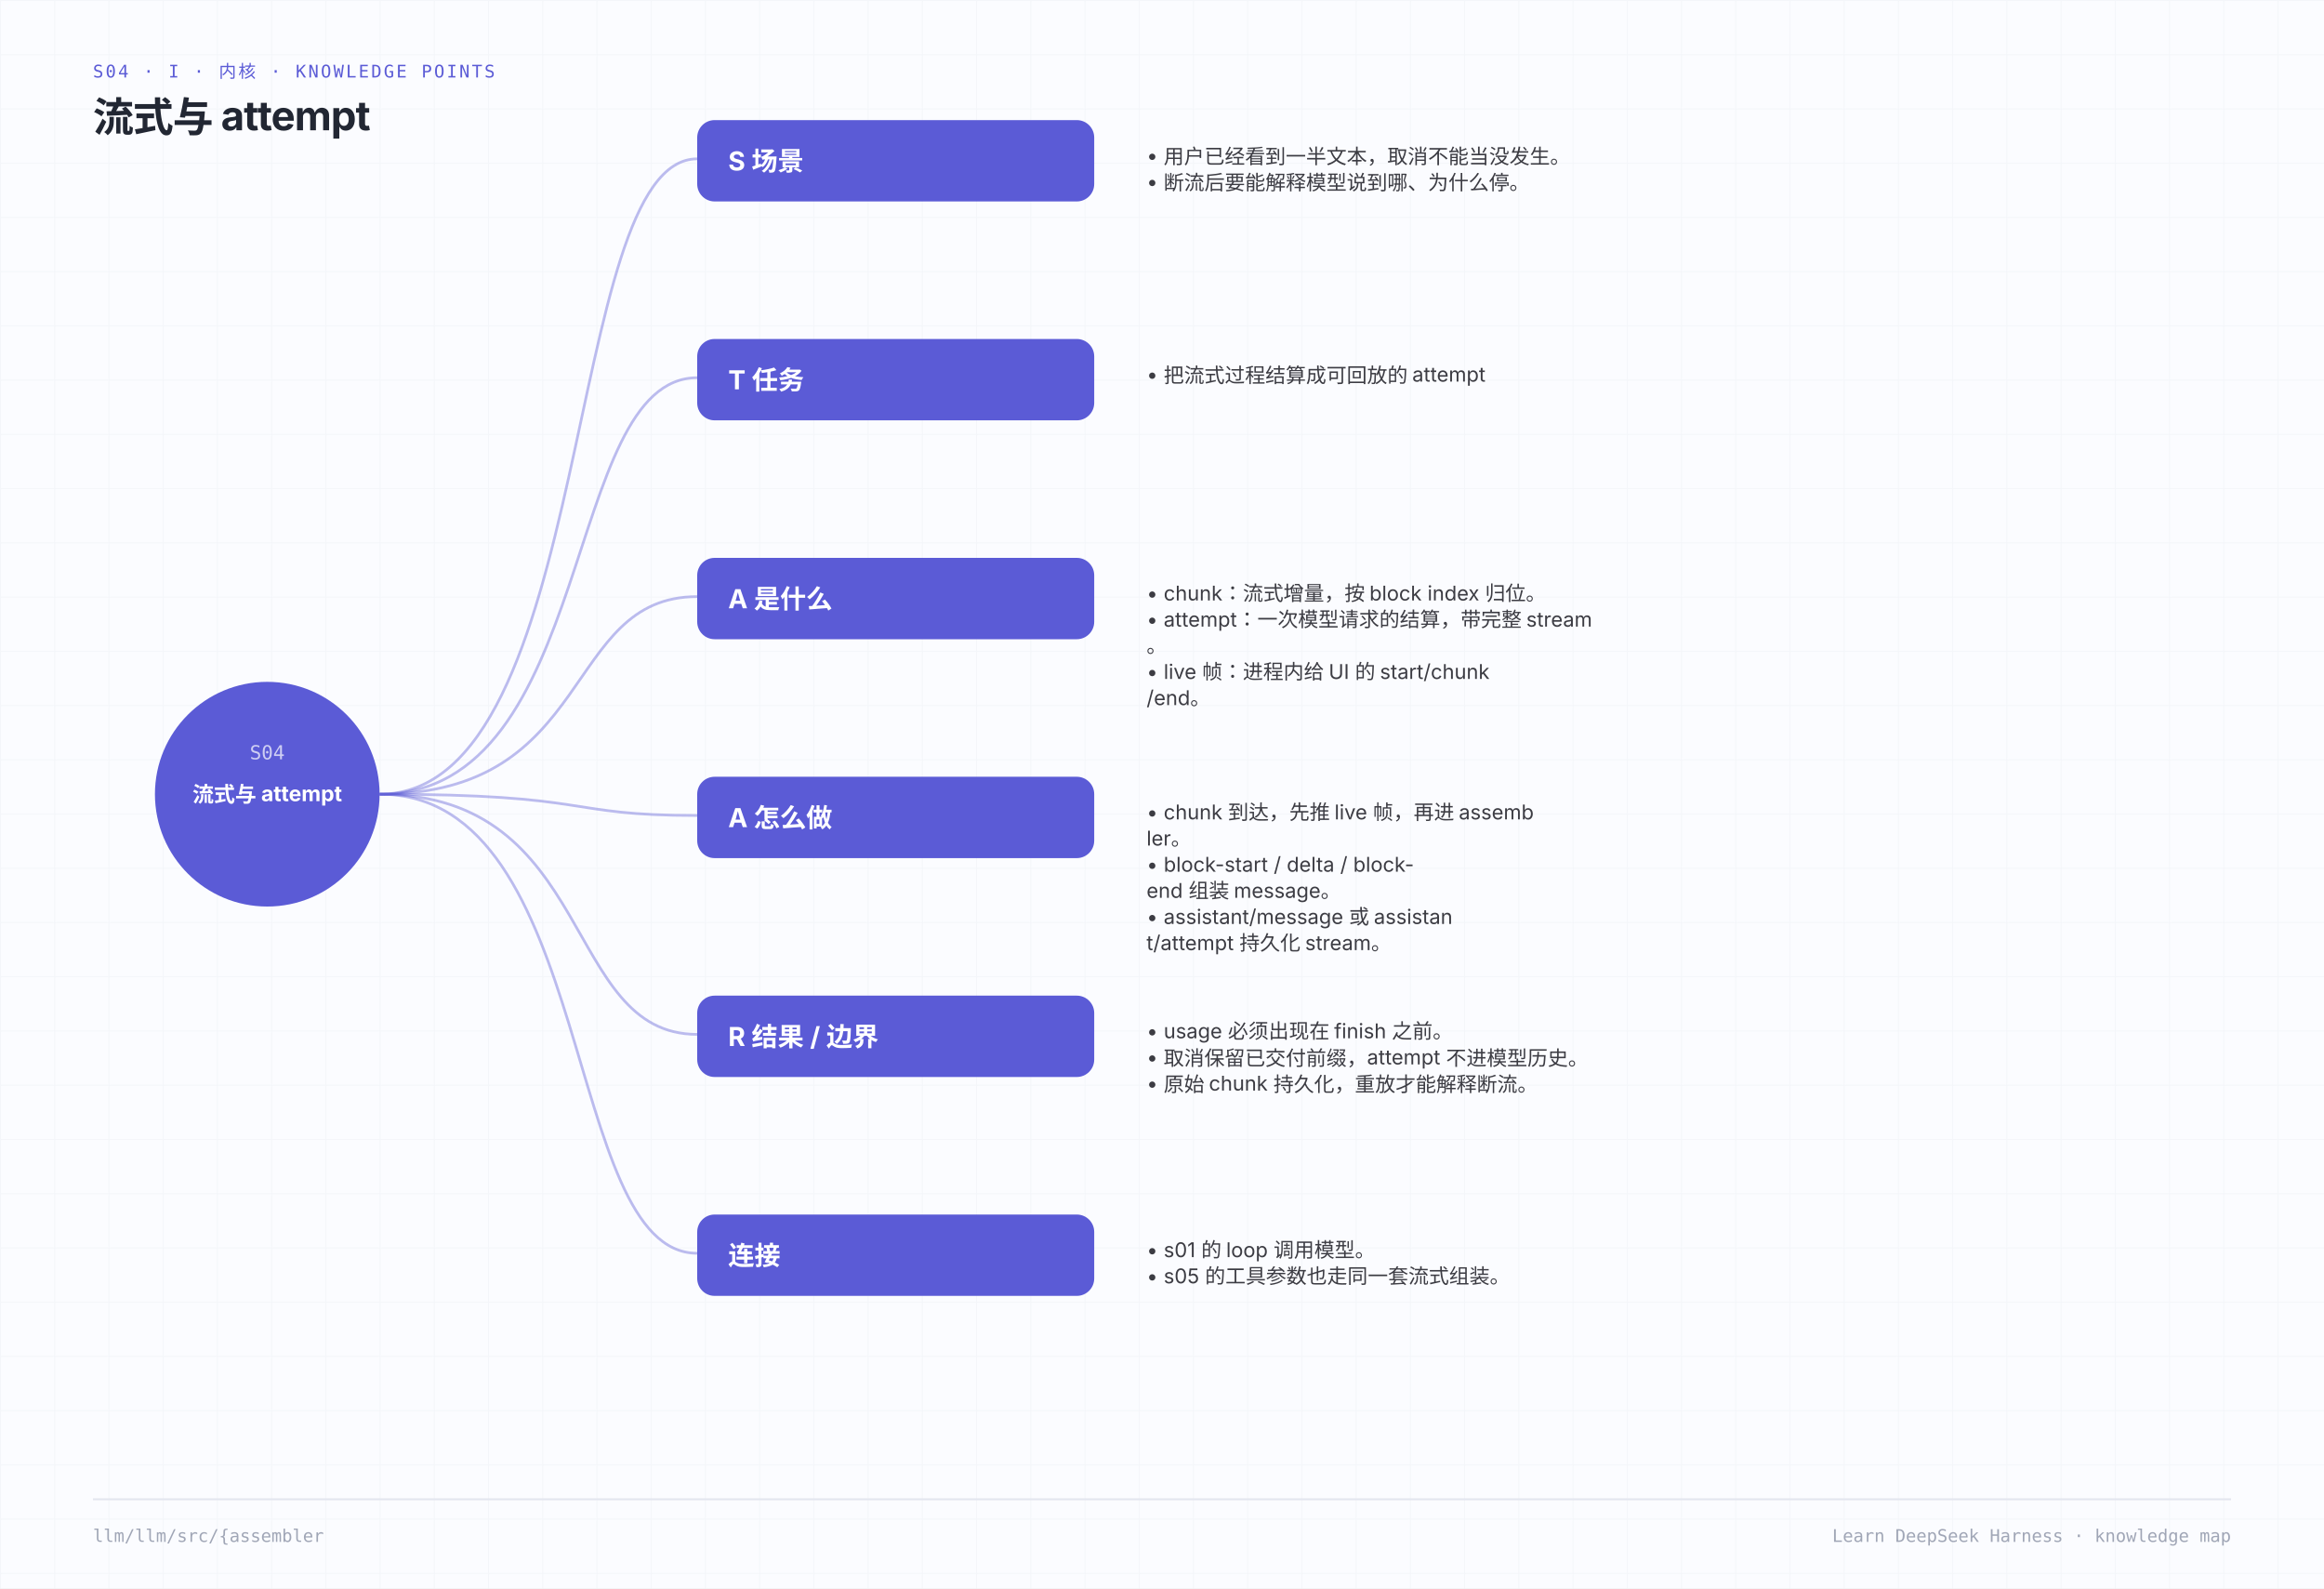
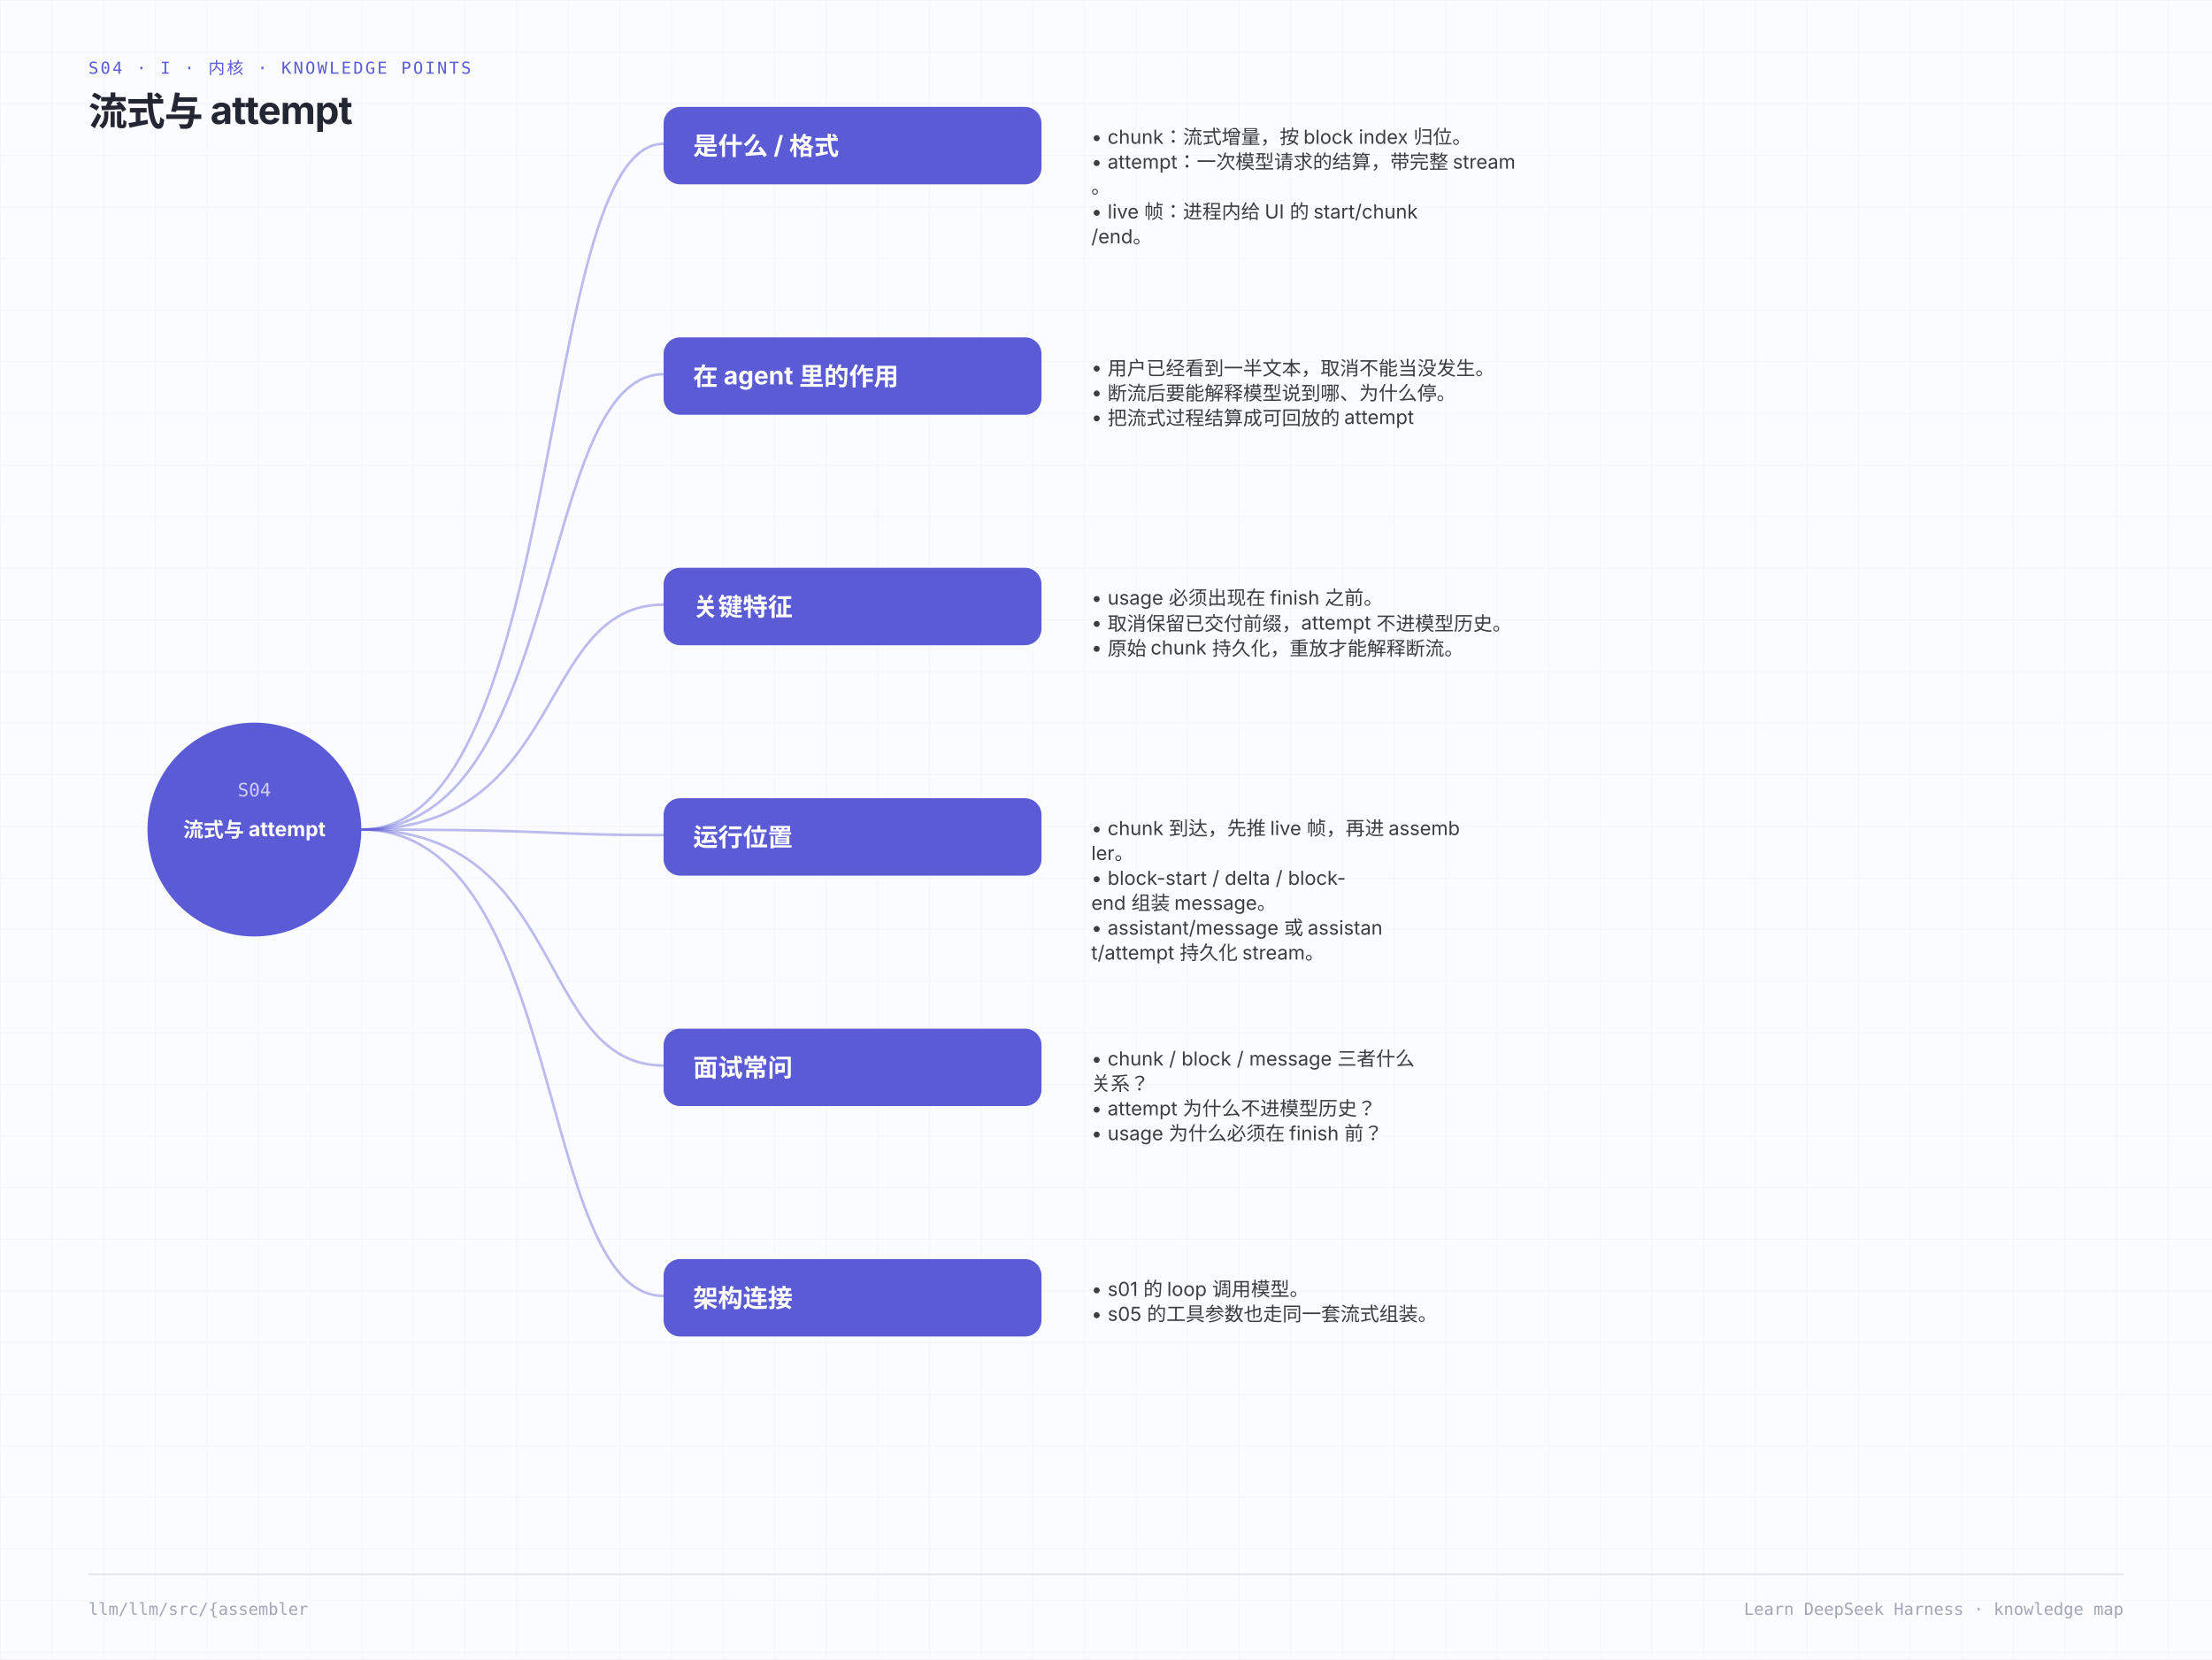
- <svg xmlns="http://www.w3.org/2000/svg" width="1200" height="820" viewBox="0 0 1200 820" role="img" aria-labelledby="title">
+ <svg xmlns="http://www.w3.org/2000/svg" width="1200" height="900" viewBox="0 0 1200 900" role="img" aria-labelledby="title">
  <defs>
    <pattern id="g" width="28" height="28" patternUnits="userSpaceOnUse">
      <path d="M28 0H0V28" fill="none" stroke="#303a63" stroke-opacity=".035" />
    </pattern>
  </defs>
-   <rect width="1200" height="820" fill="#fbfcff" />
-   <rect width="1200" height="820" fill="url(#g)" />
+   <rect width="1200" height="900" fill="#fbfcff" />
+   <rect width="1200" height="900" fill="url(#g)" />
  <text x="48" y="40" font-size="9" letter-spacing=".12em" fill="#5b5bd6" font-family="SFMono-Regular,Consolas,monospace">S04 · I · 内核 · KNOWLEDGE POINTS</text>
  <text x="48" y="68" font-size="21" font-weight="750" fill="#222733" letter-spacing="-.02em" font-family="-apple-system,BlinkMacSystemFont,'Segoe UI','Noto Sans SC',sans-serif">流式与 attempt</text>
-   <circle cx="138" cy="410" r="58" fill="#5b5bd6" />
-   <text x="138" y="392" text-anchor="middle" font-size="10" fill="rgba(255,255,255,.7)" font-family="SFMono-Regular,Consolas,monospace">S04</text>
-   <text x="138" y="414" font-size="11" font-weight="700" fill="#fff" text-anchor="middle" font-family="-apple-system,BlinkMacSystemFont,'Segoe UI','Noto Sans SC',sans-serif">流式与 attempt</text>
-   <path d="M196 410 C308 410 290 82 360 82" fill="none" stroke="#5b5bd6" stroke-opacity=".4" stroke-width="1.4" />
-   <rect x="360" y="62" width="205" height="42" rx="9" fill="#5b5bd6" />
-   <text x="376" y="88" font-size="13.5" font-weight="700" fill="#fff" font-family="-apple-system,BlinkMacSystemFont,'Segoe UI','Noto Sans SC',sans-serif">S 场景</text>
-   <text x="592" y="84" font-size="10.5" font-weight="400" fill="#3c3c43" text-anchor="start" font-family="-apple-system,BlinkMacSystemFont,'Segoe UI','Noto Sans SC',sans-serif">• 用户已经看到一半文本，取消不能当没发生。</text>
-   <text x="592" y="97.5" font-size="10.5" font-weight="400" fill="#3c3c43" text-anchor="start" font-family="-apple-system,BlinkMacSystemFont,'Segoe UI','Noto Sans SC',sans-serif">• 断流后要能解释模型说到哪、为什么停。</text>
-   <path d="M196 410 C308 410 290 195 360 195" fill="none" stroke="#5b5bd6" stroke-opacity=".4" stroke-width="1.4" />
-   <rect x="360" y="175" width="205" height="42" rx="9" fill="#5b5bd6" />
-   <text x="376" y="201" font-size="13.5" font-weight="700" fill="#fff" font-family="-apple-system,BlinkMacSystemFont,'Segoe UI','Noto Sans SC',sans-serif">T 任务</text>
-   <text x="592" y="197" font-size="10.5" font-weight="400" fill="#3c3c43" text-anchor="start" font-family="-apple-system,BlinkMacSystemFont,'Segoe UI','Noto Sans SC',sans-serif">• 把流式过程结算成可回放的 attempt</text>
-   <path d="M196 410 C308 410 290 308 360 308" fill="none" stroke="#5b5bd6" stroke-opacity=".4" stroke-width="1.4" />
-   <rect x="360" y="288" width="205" height="42" rx="9" fill="#5b5bd6" />
-   <text x="376" y="314" font-size="13.5" font-weight="700" fill="#fff" font-family="-apple-system,BlinkMacSystemFont,'Segoe UI','Noto Sans SC',sans-serif">A 是什么</text>
-   <text x="592" y="310" font-size="10.5" font-weight="400" fill="#3c3c43" text-anchor="start" font-family="-apple-system,BlinkMacSystemFont,'Segoe UI','Noto Sans SC',sans-serif">• chunk：流式增量，按 block index 归位。</text>
-   <text x="592" y="323.5" font-size="10.5" font-weight="400" fill="#3c3c43" text-anchor="start" font-family="-apple-system,BlinkMacSystemFont,'Segoe UI','Noto Sans SC',sans-serif">• attempt：一次模型请求的结算，带完整 stream</text>
-   <text x="592" y="337" font-size="10.5" font-weight="400" fill="#3c3c43" text-anchor="start" font-family="-apple-system,BlinkMacSystemFont,'Segoe UI','Noto Sans SC',sans-serif">  。</text>
-   <text x="592" y="350.5" font-size="10.5" font-weight="400" fill="#3c3c43" text-anchor="start" font-family="-apple-system,BlinkMacSystemFont,'Segoe UI','Noto Sans SC',sans-serif">• live 帧：进程内给 UI 的 start/chunk</text>
-   <text x="592" y="364" font-size="10.5" font-weight="400" fill="#3c3c43" text-anchor="start" font-family="-apple-system,BlinkMacSystemFont,'Segoe UI','Noto Sans SC',sans-serif">  /end。</text>
-   <path d="M196 410 C308 410 290 421 360 421" fill="none" stroke="#5b5bd6" stroke-opacity=".4" stroke-width="1.4" />
-   <rect x="360" y="401" width="205" height="42" rx="9" fill="#5b5bd6" />
-   <text x="376" y="427" font-size="13.5" font-weight="700" fill="#fff" font-family="-apple-system,BlinkMacSystemFont,'Segoe UI','Noto Sans SC',sans-serif">A 怎么做</text>
-   <text x="592" y="423" font-size="10.5" font-weight="400" fill="#3c3c43" text-anchor="start" font-family="-apple-system,BlinkMacSystemFont,'Segoe UI','Noto Sans SC',sans-serif">• chunk 到达，先推 live 帧，再进 assemb</text>
-   <text x="592" y="436.5" font-size="10.5" font-weight="400" fill="#3c3c43" text-anchor="start" font-family="-apple-system,BlinkMacSystemFont,'Segoe UI','Noto Sans SC',sans-serif">  ler。</text>
-   <text x="592" y="450" font-size="10.5" font-weight="400" fill="#3c3c43" text-anchor="start" font-family="-apple-system,BlinkMacSystemFont,'Segoe UI','Noto Sans SC',sans-serif">• block-start / delta / block-</text>
-   <text x="592" y="463.5" font-size="10.5" font-weight="400" fill="#3c3c43" text-anchor="start" font-family="-apple-system,BlinkMacSystemFont,'Segoe UI','Noto Sans SC',sans-serif">  end 组装 message。</text>
-   <text x="592" y="477" font-size="10.5" font-weight="400" fill="#3c3c43" text-anchor="start" font-family="-apple-system,BlinkMacSystemFont,'Segoe UI','Noto Sans SC',sans-serif">• assistant/message 或 assistan</text>
-   <text x="592" y="490.5" font-size="10.5" font-weight="400" fill="#3c3c43" text-anchor="start" font-family="-apple-system,BlinkMacSystemFont,'Segoe UI','Noto Sans SC',sans-serif">  t/attempt 持久化 stream。</text>
-   <path d="M196 410 C308 410 290 534 360 534" fill="none" stroke="#5b5bd6" stroke-opacity=".4" stroke-width="1.4" />
-   <rect x="360" y="514" width="205" height="42" rx="9" fill="#5b5bd6" />
-   <text x="376" y="540" font-size="13.5" font-weight="700" fill="#fff" font-family="-apple-system,BlinkMacSystemFont,'Segoe UI','Noto Sans SC',sans-serif">R 结果 / 边界</text>
-   <text x="592" y="536" font-size="10.5" font-weight="400" fill="#3c3c43" text-anchor="start" font-family="-apple-system,BlinkMacSystemFont,'Segoe UI','Noto Sans SC',sans-serif">• usage 必须出现在 finish 之前。</text>
-   <text x="592" y="549.5" font-size="10.5" font-weight="400" fill="#3c3c43" text-anchor="start" font-family="-apple-system,BlinkMacSystemFont,'Segoe UI','Noto Sans SC',sans-serif">• 取消保留已交付前缀，attempt 不进模型历史。</text>
-   <text x="592" y="563" font-size="10.5" font-weight="400" fill="#3c3c43" text-anchor="start" font-family="-apple-system,BlinkMacSystemFont,'Segoe UI','Noto Sans SC',sans-serif">• 原始 chunk 持久化，重放才能解释断流。</text>
-   <path d="M196 410 C308 410 290 647 360 647" fill="none" stroke="#5b5bd6" stroke-opacity=".4" stroke-width="1.4" />
-   <rect x="360" y="627" width="205" height="42" rx="9" fill="#5b5bd6" />
-   <text x="376" y="653" font-size="13.5" font-weight="700" fill="#fff" font-family="-apple-system,BlinkMacSystemFont,'Segoe UI','Noto Sans SC',sans-serif">连接</text>
-   <text x="592" y="649" font-size="10.5" font-weight="400" fill="#3c3c43" text-anchor="start" font-family="-apple-system,BlinkMacSystemFont,'Segoe UI','Noto Sans SC',sans-serif">• s01 的 loop 调用模型。</text>
-   <text x="592" y="662.5" font-size="10.5" font-weight="400" fill="#3c3c43" text-anchor="start" font-family="-apple-system,BlinkMacSystemFont,'Segoe UI','Noto Sans SC',sans-serif">• s05 的工具参数也走同一套流式组装。</text>
-   <line x1="48" y1="774" x2="1152" y2="774" stroke="#e3e6ef" />
-   <text x="48" y="796" font-size="9" fill="#a0a6b6" font-family="SFMono-Regular,Consolas,monospace">llm/llm/src/{assembler</text>
-   <text x="1152" y="796" text-anchor="end" font-size="9" fill="#a0a6b6" font-family="SFMono-Regular,Consolas,monospace">Learn DeepSeek Harness · knowledge map</text>
+   <circle cx="138" cy="450" r="58" fill="#5b5bd6" />
+   <text x="138" y="432" text-anchor="middle" font-size="10" fill="rgba(255,255,255,.7)" font-family="SFMono-Regular,Consolas,monospace">S04</text>
+   <text x="138" y="454" font-size="11" font-weight="700" fill="#fff" text-anchor="middle" font-family="-apple-system,BlinkMacSystemFont,'Segoe UI','Noto Sans SC',sans-serif">流式与 attempt</text>
+   <path d="M196 450 C308 450 290 78 360 78" fill="none" stroke="#5b5bd6" stroke-opacity=".4" stroke-width="1.4" />
+   <rect x="360" y="58" width="205" height="42" rx="9" fill="#5b5bd6" />
+   <text x="376" y="84" font-size="13.5" font-weight="700" fill="#fff" font-family="-apple-system,BlinkMacSystemFont,'Segoe UI','Noto Sans SC',sans-serif">是什么 / 格式</text>
+   <text x="592" y="78" font-size="10.5" font-weight="400" fill="#3c3c43" text-anchor="start" font-family="-apple-system,BlinkMacSystemFont,'Segoe UI','Noto Sans SC',sans-serif">• chunk：流式增量，按 block index 归位。</text>
+   <text x="592" y="91.5" font-size="10.5" font-weight="400" fill="#3c3c43" text-anchor="start" font-family="-apple-system,BlinkMacSystemFont,'Segoe UI','Noto Sans SC',sans-serif">• attempt：一次模型请求的结算，带完整 stream</text>
+   <text x="592" y="105" font-size="10.5" font-weight="400" fill="#3c3c43" text-anchor="start" font-family="-apple-system,BlinkMacSystemFont,'Segoe UI','Noto Sans SC',sans-serif">  。</text>
+   <text x="592" y="118.5" font-size="10.5" font-weight="400" fill="#3c3c43" text-anchor="start" font-family="-apple-system,BlinkMacSystemFont,'Segoe UI','Noto Sans SC',sans-serif">• live 帧：进程内给 UI 的 start/chunk</text>
+   <text x="592" y="132" font-size="10.5" font-weight="400" fill="#3c3c43" text-anchor="start" font-family="-apple-system,BlinkMacSystemFont,'Segoe UI','Noto Sans SC',sans-serif">  /end。</text>
+   <path d="M196 450 C308 450 290 203 360 203" fill="none" stroke="#5b5bd6" stroke-opacity=".4" stroke-width="1.4" />
+   <rect x="360" y="183" width="205" height="42" rx="9" fill="#5b5bd6" />
+   <text x="376" y="209" font-size="13.5" font-weight="700" fill="#fff" font-family="-apple-system,BlinkMacSystemFont,'Segoe UI','Noto Sans SC',sans-serif">在 agent 里的作用</text>
+   <text x="592" y="203" font-size="10.5" font-weight="400" fill="#3c3c43" text-anchor="start" font-family="-apple-system,BlinkMacSystemFont,'Segoe UI','Noto Sans SC',sans-serif">• 用户已经看到一半文本，取消不能当没发生。</text>
+   <text x="592" y="216.5" font-size="10.5" font-weight="400" fill="#3c3c43" text-anchor="start" font-family="-apple-system,BlinkMacSystemFont,'Segoe UI','Noto Sans SC',sans-serif">• 断流后要能解释模型说到哪、为什么停。</text>
+   <text x="592" y="230" font-size="10.5" font-weight="400" fill="#3c3c43" text-anchor="start" font-family="-apple-system,BlinkMacSystemFont,'Segoe UI','Noto Sans SC',sans-serif">• 把流式过程结算成可回放的 attempt</text>
+   <path d="M196 450 C308 450 290 328 360 328" fill="none" stroke="#5b5bd6" stroke-opacity=".4" stroke-width="1.4" />
+   <rect x="360" y="308" width="205" height="42" rx="9" fill="#5b5bd6" />
+   <text x="376" y="334" font-size="13.5" font-weight="700" fill="#fff" font-family="-apple-system,BlinkMacSystemFont,'Segoe UI','Noto Sans SC',sans-serif">关键特征</text>
+   <text x="592" y="328" font-size="10.5" font-weight="400" fill="#3c3c43" text-anchor="start" font-family="-apple-system,BlinkMacSystemFont,'Segoe UI','Noto Sans SC',sans-serif">• usage 必须出现在 finish 之前。</text>
+   <text x="592" y="341.5" font-size="10.5" font-weight="400" fill="#3c3c43" text-anchor="start" font-family="-apple-system,BlinkMacSystemFont,'Segoe UI','Noto Sans SC',sans-serif">• 取消保留已交付前缀，attempt 不进模型历史。</text>
+   <text x="592" y="355" font-size="10.5" font-weight="400" fill="#3c3c43" text-anchor="start" font-family="-apple-system,BlinkMacSystemFont,'Segoe UI','Noto Sans SC',sans-serif">• 原始 chunk 持久化，重放才能解释断流。</text>
+   <path d="M196 450 C308 450 290 453 360 453" fill="none" stroke="#5b5bd6" stroke-opacity=".4" stroke-width="1.4" />
+   <rect x="360" y="433" width="205" height="42" rx="9" fill="#5b5bd6" />
+   <text x="376" y="459" font-size="13.5" font-weight="700" fill="#fff" font-family="-apple-system,BlinkMacSystemFont,'Segoe UI','Noto Sans SC',sans-serif">运行位置</text>
+   <text x="592" y="453" font-size="10.5" font-weight="400" fill="#3c3c43" text-anchor="start" font-family="-apple-system,BlinkMacSystemFont,'Segoe UI','Noto Sans SC',sans-serif">• chunk 到达，先推 live 帧，再进 assemb</text>
+   <text x="592" y="466.5" font-size="10.5" font-weight="400" fill="#3c3c43" text-anchor="start" font-family="-apple-system,BlinkMacSystemFont,'Segoe UI','Noto Sans SC',sans-serif">  ler。</text>
+   <text x="592" y="480" font-size="10.5" font-weight="400" fill="#3c3c43" text-anchor="start" font-family="-apple-system,BlinkMacSystemFont,'Segoe UI','Noto Sans SC',sans-serif">• block-start / delta / block-</text>
+   <text x="592" y="493.5" font-size="10.5" font-weight="400" fill="#3c3c43" text-anchor="start" font-family="-apple-system,BlinkMacSystemFont,'Segoe UI','Noto Sans SC',sans-serif">  end 组装 message。</text>
+   <text x="592" y="507" font-size="10.5" font-weight="400" fill="#3c3c43" text-anchor="start" font-family="-apple-system,BlinkMacSystemFont,'Segoe UI','Noto Sans SC',sans-serif">• assistant/message 或 assistan</text>
+   <text x="592" y="520.5" font-size="10.5" font-weight="400" fill="#3c3c43" text-anchor="start" font-family="-apple-system,BlinkMacSystemFont,'Segoe UI','Noto Sans SC',sans-serif">  t/attempt 持久化 stream。</text>
+   <path d="M196 450 C308 450 290 578 360 578" fill="none" stroke="#5b5bd6" stroke-opacity=".4" stroke-width="1.4" />
+   <rect x="360" y="558" width="205" height="42" rx="9" fill="#5b5bd6" />
+   <text x="376" y="584" font-size="13.5" font-weight="700" fill="#fff" font-family="-apple-system,BlinkMacSystemFont,'Segoe UI','Noto Sans SC',sans-serif">面试常问</text>
+   <text x="592" y="578" font-size="10.5" font-weight="400" fill="#3c3c43" text-anchor="start" font-family="-apple-system,BlinkMacSystemFont,'Segoe UI','Noto Sans SC',sans-serif">• chunk / block / message 三者什么</text>
+   <text x="592" y="591.5" font-size="10.5" font-weight="400" fill="#3c3c43" text-anchor="start" font-family="-apple-system,BlinkMacSystemFont,'Segoe UI','Noto Sans SC',sans-serif">  关系？</text>
+   <text x="592" y="605" font-size="10.5" font-weight="400" fill="#3c3c43" text-anchor="start" font-family="-apple-system,BlinkMacSystemFont,'Segoe UI','Noto Sans SC',sans-serif">• attempt 为什么不进模型历史？</text>
+   <text x="592" y="618.5" font-size="10.5" font-weight="400" fill="#3c3c43" text-anchor="start" font-family="-apple-system,BlinkMacSystemFont,'Segoe UI','Noto Sans SC',sans-serif">• usage 为什么必须在 finish 前？</text>
+   <path d="M196 450 C308 450 290 703 360 703" fill="none" stroke="#5b5bd6" stroke-opacity=".4" stroke-width="1.4" />
+   <rect x="360" y="683" width="205" height="42" rx="9" fill="#5b5bd6" />
+   <text x="376" y="709" font-size="13.5" font-weight="700" fill="#fff" font-family="-apple-system,BlinkMacSystemFont,'Segoe UI','Noto Sans SC',sans-serif">架构连接</text>
+   <text x="592" y="703" font-size="10.5" font-weight="400" fill="#3c3c43" text-anchor="start" font-family="-apple-system,BlinkMacSystemFont,'Segoe UI','Noto Sans SC',sans-serif">• s01 的 loop 调用模型。</text>
+   <text x="592" y="716.5" font-size="10.5" font-weight="400" fill="#3c3c43" text-anchor="start" font-family="-apple-system,BlinkMacSystemFont,'Segoe UI','Noto Sans SC',sans-serif">• s05 的工具参数也走同一套流式组装。</text>
+   <line x1="48" y1="854" x2="1152" y2="854" stroke="#e3e6ef" />
+   <text x="48" y="876" font-size="9" fill="#a0a6b6" font-family="SFMono-Regular,Consolas,monospace">llm/llm/src/{assembler</text>
+   <text x="1152" y="876" text-anchor="end" font-size="9" fill="#a0a6b6" font-family="SFMono-Regular,Consolas,monospace">Learn DeepSeek Harness · knowledge map</text>
</svg>
